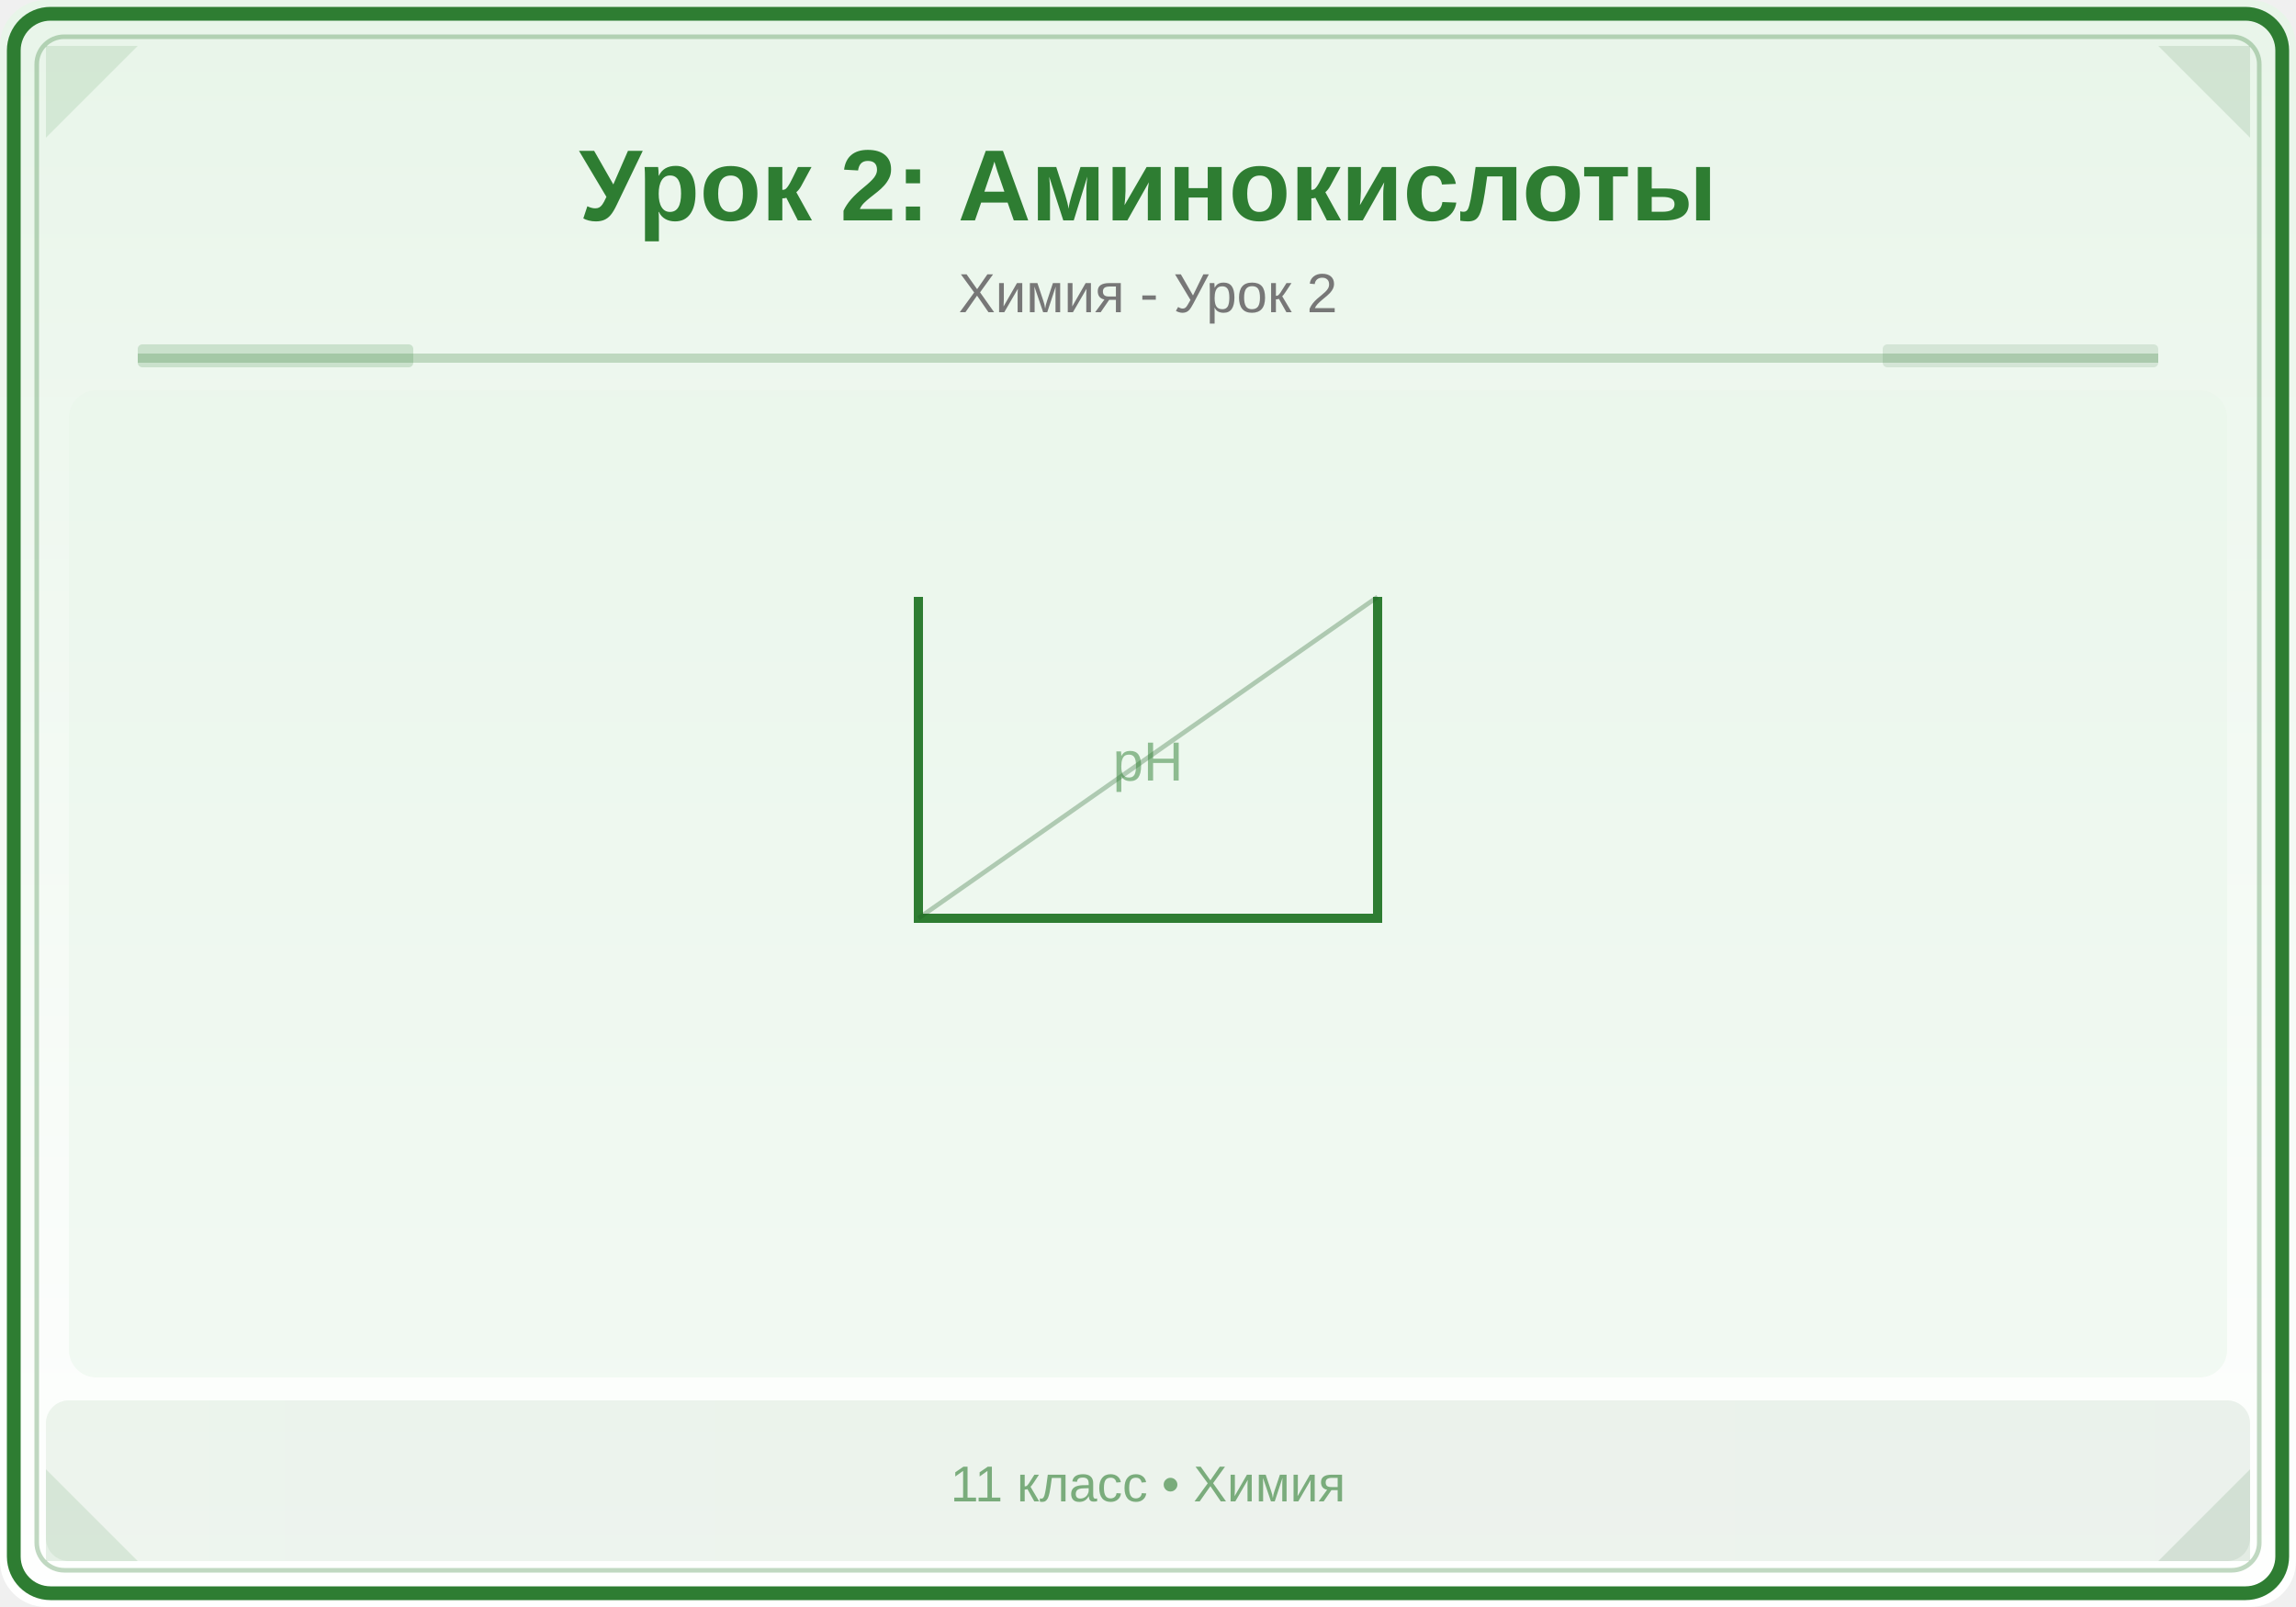
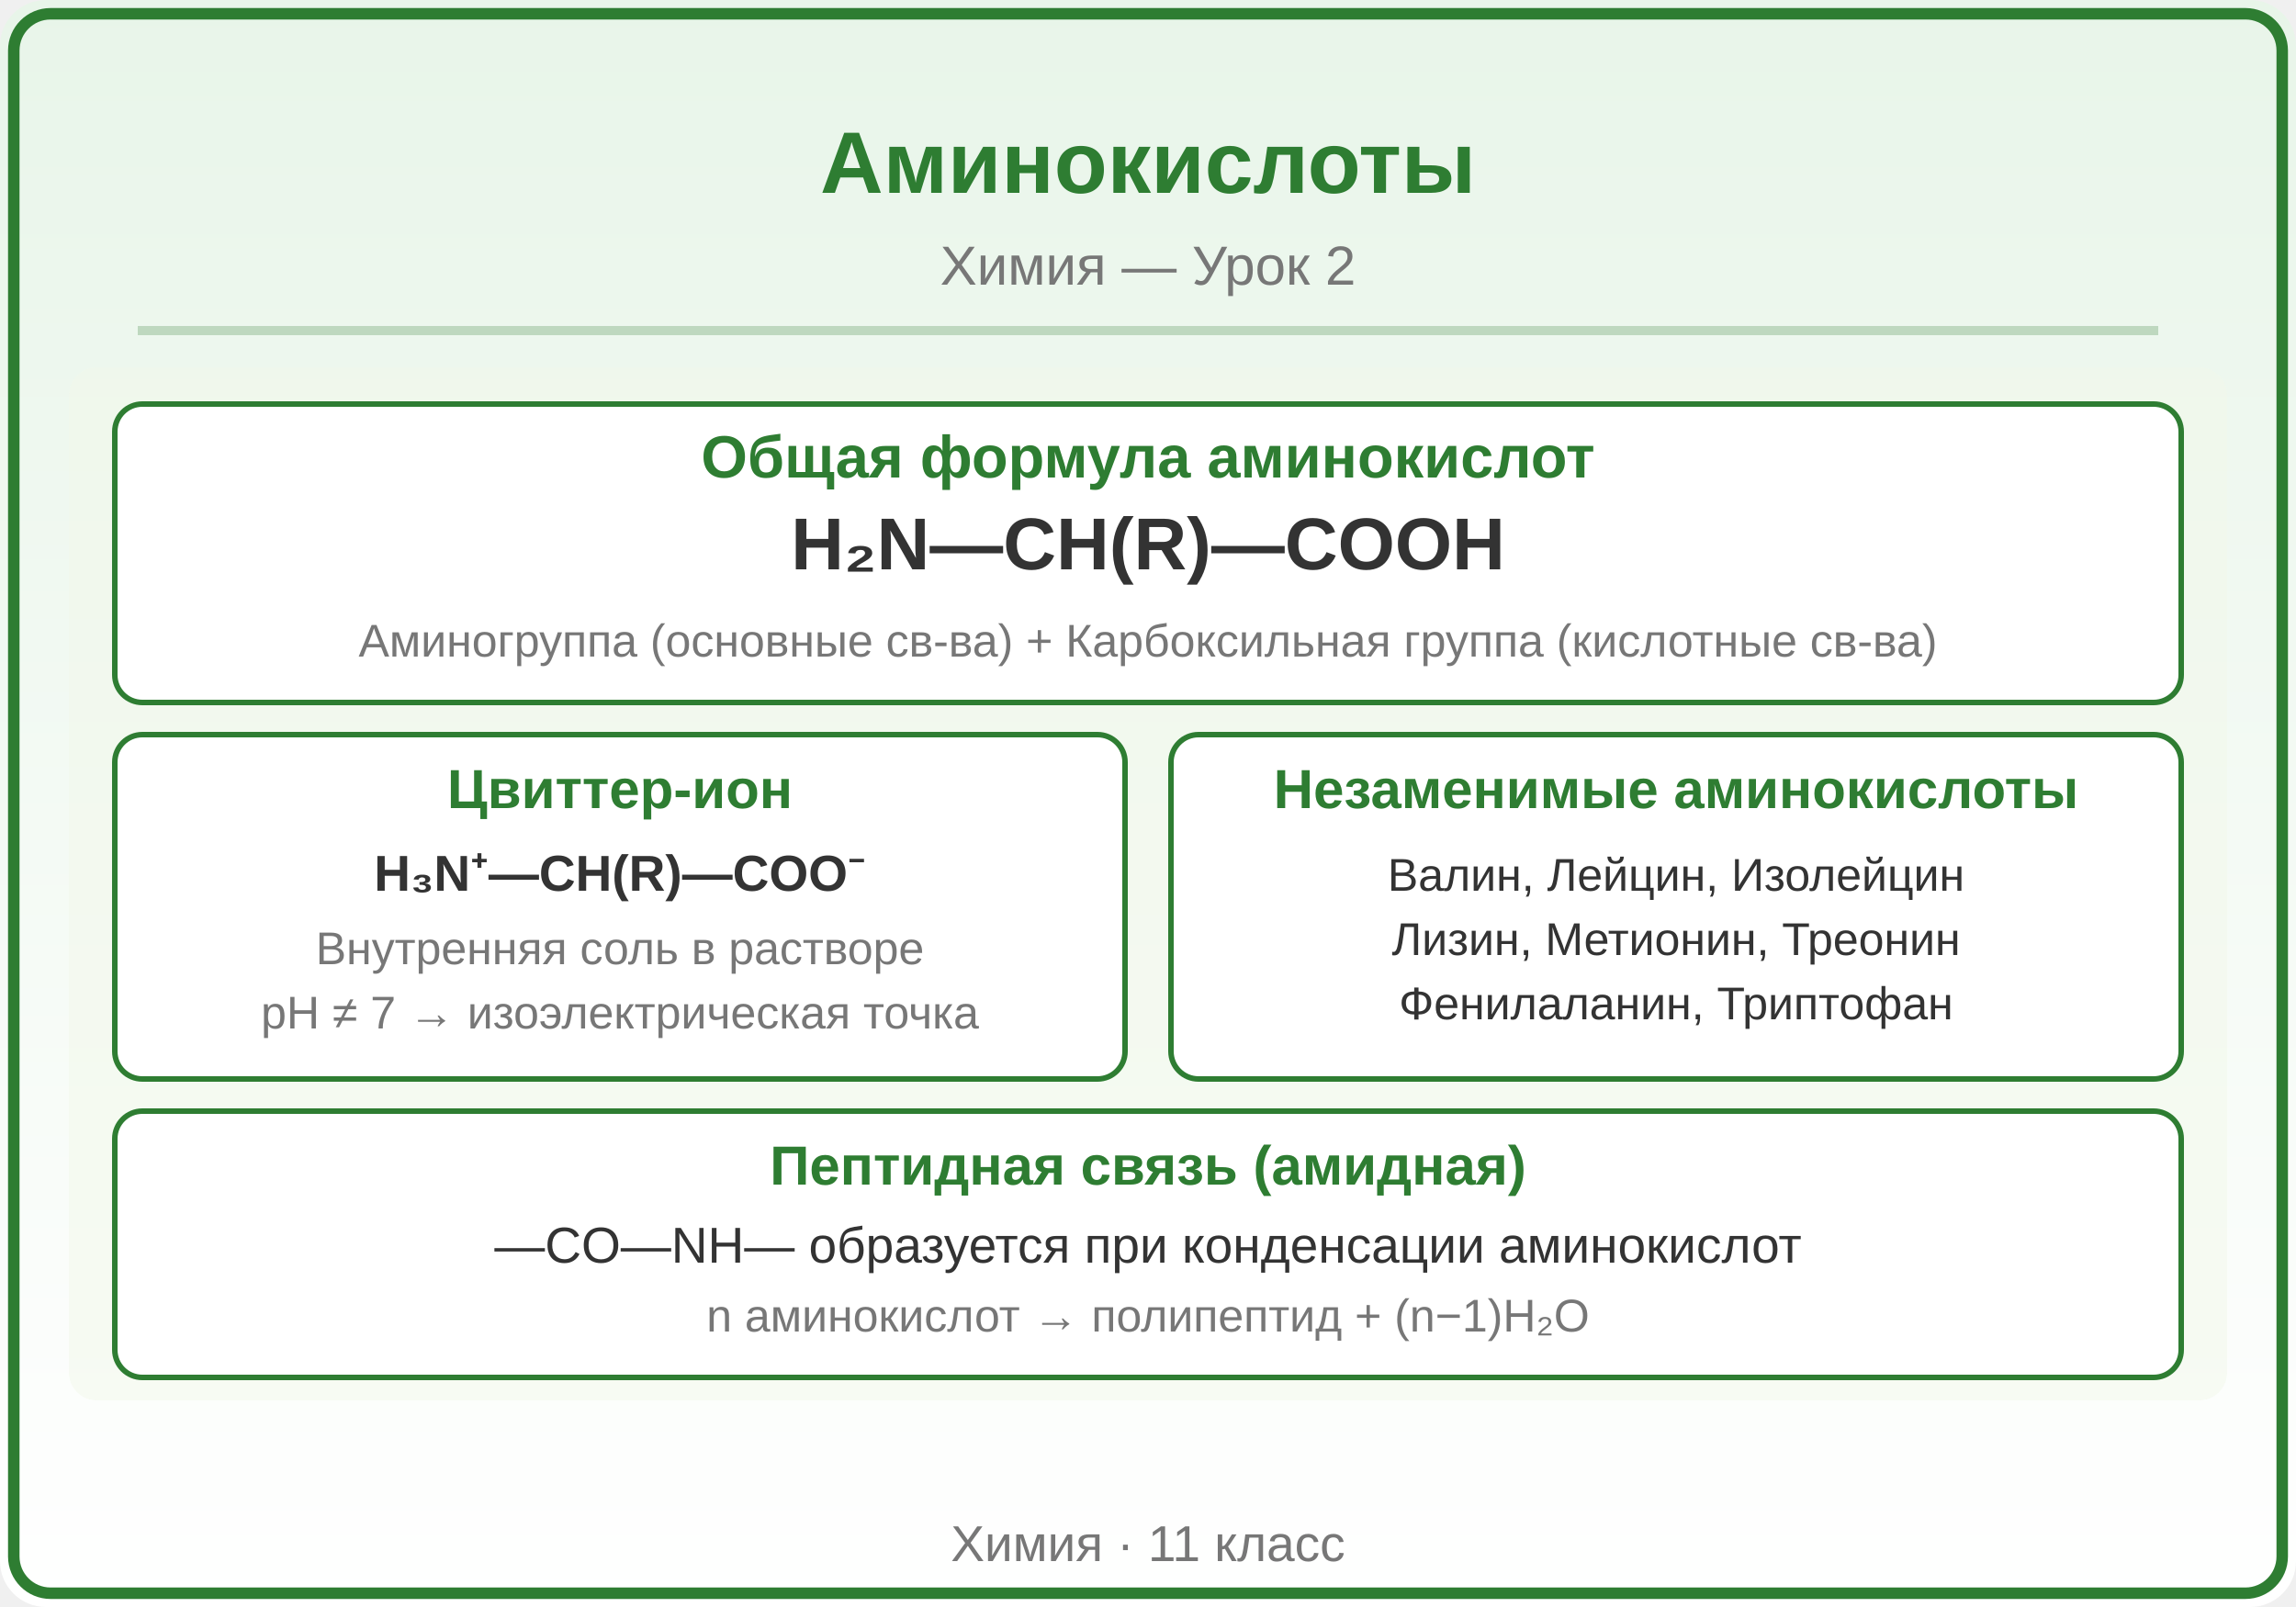
<svg xmlns="http://www.w3.org/2000/svg" viewBox="0 0 500 350">
  <defs>
    <linearGradient id="bg" x1="0" y1="0" x2="0" y2="1">
      <stop offset="0%" stop-color="#E8F5E9" />
      <stop offset="100%" stop-color="#FFFFFF" />
    </linearGradient>
    <linearGradient id="panel" x1="0" y1="0" x2="1" y2="0">
-       <stop offset="0%" stop-color="#2E7D32" />
-       <stop offset="100%" stop-color="#1B5E20" />
+       <stop offset="0%" stop-color="#43A047" />
+       <stop offset="100%" stop-color="#2E7D32" />
    </linearGradient>
  </defs>
  <rect width="500" height="350" fill="url(#bg)" rx="10" />
-   <rect x="3" y="3" width="494" height="344" rx="8" fill="none" stroke="#2E7D32" stroke-width="3" />
-   <rect x="8" y="8" width="484" height="334" rx="6" fill="none" stroke="#2E7D32" stroke-width="1" opacity="0.3" />
-   <polygon points="10,10 30,10 10,30" fill="#2E7D32" opacity="0.12" />
-   <polygon points="490,10 470,10 490,30" fill="#1B5E20" opacity="0.12" />
-   <polygon points="10,340 30,340 10,320" fill="#2E7D32" opacity="0.12" />
-   <polygon points="490,340 470,340 490,320" fill="#1B5E20" opacity="0.12" />
-   <text x="250" y="48" font-family="Arial,sans-serif" font-size="22" font-weight="bold" fill="#2E7D32" text-anchor="middle">Урок 2: Аминокислоты</text>
-   <text x="250" y="68" font-family="Arial,sans-serif" font-size="12" fill="#777" text-anchor="middle">Химия - Урок 2</text>
-   <line x1="30" y1="78" x2="470" y2="78" stroke="#2E7D32" stroke-width="2" opacity="0.25" />
-   <rect x="30" y="75" width="60" height="5" fill="#2E7D32" opacity="0.18" rx="1" />
-   <rect x="410" y="75" width="60" height="5" fill="#1B5E20" opacity="0.12" rx="1" />
-   <clipPath id="ill">
-     <rect x="15" y="85" width="470" height="215" rx="6" />
-   </clipPath>
+   <rect x="3" y="3" width="494" height="344" rx="8" fill="none" stroke="#2E7D32" stroke-width="2.5" />
+   <text x="250" y="42" font-family="Arial,sans-serif" font-size="19" font-weight="bold" fill="#2E7D32" text-anchor="middle">Аминокислоты</text>
+   <text x="250" y="62" font-family="Arial,sans-serif" font-size="12" fill="#777777" text-anchor="middle">Химия — Урок 2</text>
+   <line x1="30" y1="72" x2="470" y2="72" stroke="#2E7D32" stroke-width="2" opacity="0.25" />
+   <defs>
+     <clipPath id="ill">
+       <rect x="15" y="80" width="470" height="225" rx="6" />
+     </clipPath>
+   </defs>
  <g clip-path="url(#ill)">
-     <rect x="15" y="85" width="470" height="215" fill="#E8F5E9" opacity="0.5" />
-     <path d="M200,130 L200,200 L300,200 L300,130" fill="none" stroke="#2E7D32" stroke-width="2" />
-     <line x1="200" y1="200" x2="300" y2="130" stroke="#1B5E20" stroke-width="1" opacity="0.3" />
-     <text x="250" y="170" font-family="Arial,sans-serif" font-size="12" fill="#2E7D32" text-anchor="middle" opacity="0.5">pH</text>
+     <rect x="15" y="80" width="470" height="225" fill="#F1F8E9" rx="6" opacity="0.5" />
+     <rect x="25" y="88" width="450" height="65" fill="#FFFFFF" rx="6" stroke="#2E7D32" stroke-width="1.2" />
+     <text x="250" y="104" font-family="Arial,sans-serif" font-size="13" fill="#2E7D32" text-anchor="middle" font-weight="bold">Общая формула аминокислот</text>
+     <text x="250" y="124" font-family="Arial,sans-serif" font-size="16" fill="#333333" text-anchor="middle" font-weight="bold">H₂N—CH(R)—COOH</text>
+     <text x="250" y="143" font-family="Arial,sans-serif" font-size="10" fill="#777777" text-anchor="middle" font-weight="normal">Аминогруппа (основные св-ва) + Карбоксильная группа (кислотные св-ва)</text>
+     <rect x="25" y="160" width="220" height="75" fill="#FFFFFF" rx="6" stroke="#2E7D32" stroke-width="1.2" />
+     <text x="135" y="176" font-family="Arial,sans-serif" font-size="12" fill="#2E7D32" text-anchor="middle" font-weight="bold">Цвиттер-ион</text>
+     <text x="135" y="194" font-family="Arial,sans-serif" font-size="11" fill="#333333" text-anchor="middle" font-weight="bold">H₃N⁺—CH(R)—COO⁻</text>
+     <text x="135" y="210" font-family="Arial,sans-serif" font-size="10" fill="#777777" text-anchor="middle" font-weight="normal">Внутренняя соль в растворе</text>
+     <text x="135" y="224" font-family="Arial,sans-serif" font-size="10" fill="#777777" text-anchor="middle" font-weight="normal">pH ≠ 7 → изоэлектрическая точка</text>
+     <rect x="255" y="160" width="220" height="75" fill="#FFFFFF" rx="6" stroke="#2E7D32" stroke-width="1.2" />
+     <text x="365" y="176" font-family="Arial,sans-serif" font-size="12" fill="#2E7D32" text-anchor="middle" font-weight="bold">Незаменимые аминокислоты</text>
+     <text x="365" y="194" font-family="Arial,sans-serif" font-size="10" fill="#333333" text-anchor="middle" font-weight="normal">Валин, Лейцин, Изолейцин</text>
+     <text x="365" y="208" font-family="Arial,sans-serif" font-size="10" fill="#333333" text-anchor="middle" font-weight="normal">Лизин, Метионин, Треонин</text>
+     <text x="365" y="222" font-family="Arial,sans-serif" font-size="10" fill="#333333" text-anchor="middle" font-weight="normal">Фенилаланин, Триптофан</text>
+     <rect x="25" y="242" width="450" height="58" fill="#FFFFFF" rx="6" stroke="#2E7D32" stroke-width="1.2" />
+     <text x="250" y="258" font-family="Arial,sans-serif" font-size="12" fill="#2E7D32" text-anchor="middle" font-weight="bold">Пептидная связь (амидная)</text>
+     <text x="250" y="275" font-family="Arial,sans-serif" font-size="11" fill="#333333" text-anchor="middle" font-weight="normal">—CO—NH—   образуется при конденсации аминокислот</text>
+     <text x="250" y="290" font-family="Arial,sans-serif" font-size="10" fill="#777777" text-anchor="middle" font-weight="normal">n аминокислот → полипептид + (n−1)H₂O</text>
  </g>
-   <rect x="10" y="305" width="480" height="35" fill="url(#panel)" opacity="0.08" rx="5" />
-   <text x="250" y="327" font-family="Arial,sans-serif" font-size="11" fill="#2E7D32" text-anchor="middle" opacity="0.6">11 класс • Химия</text>
+   <text x="250" y="340" font-family="Arial,sans-serif" font-size="11" fill="#777777" text-anchor="middle">Химия · 11 класс</text>
</svg>
